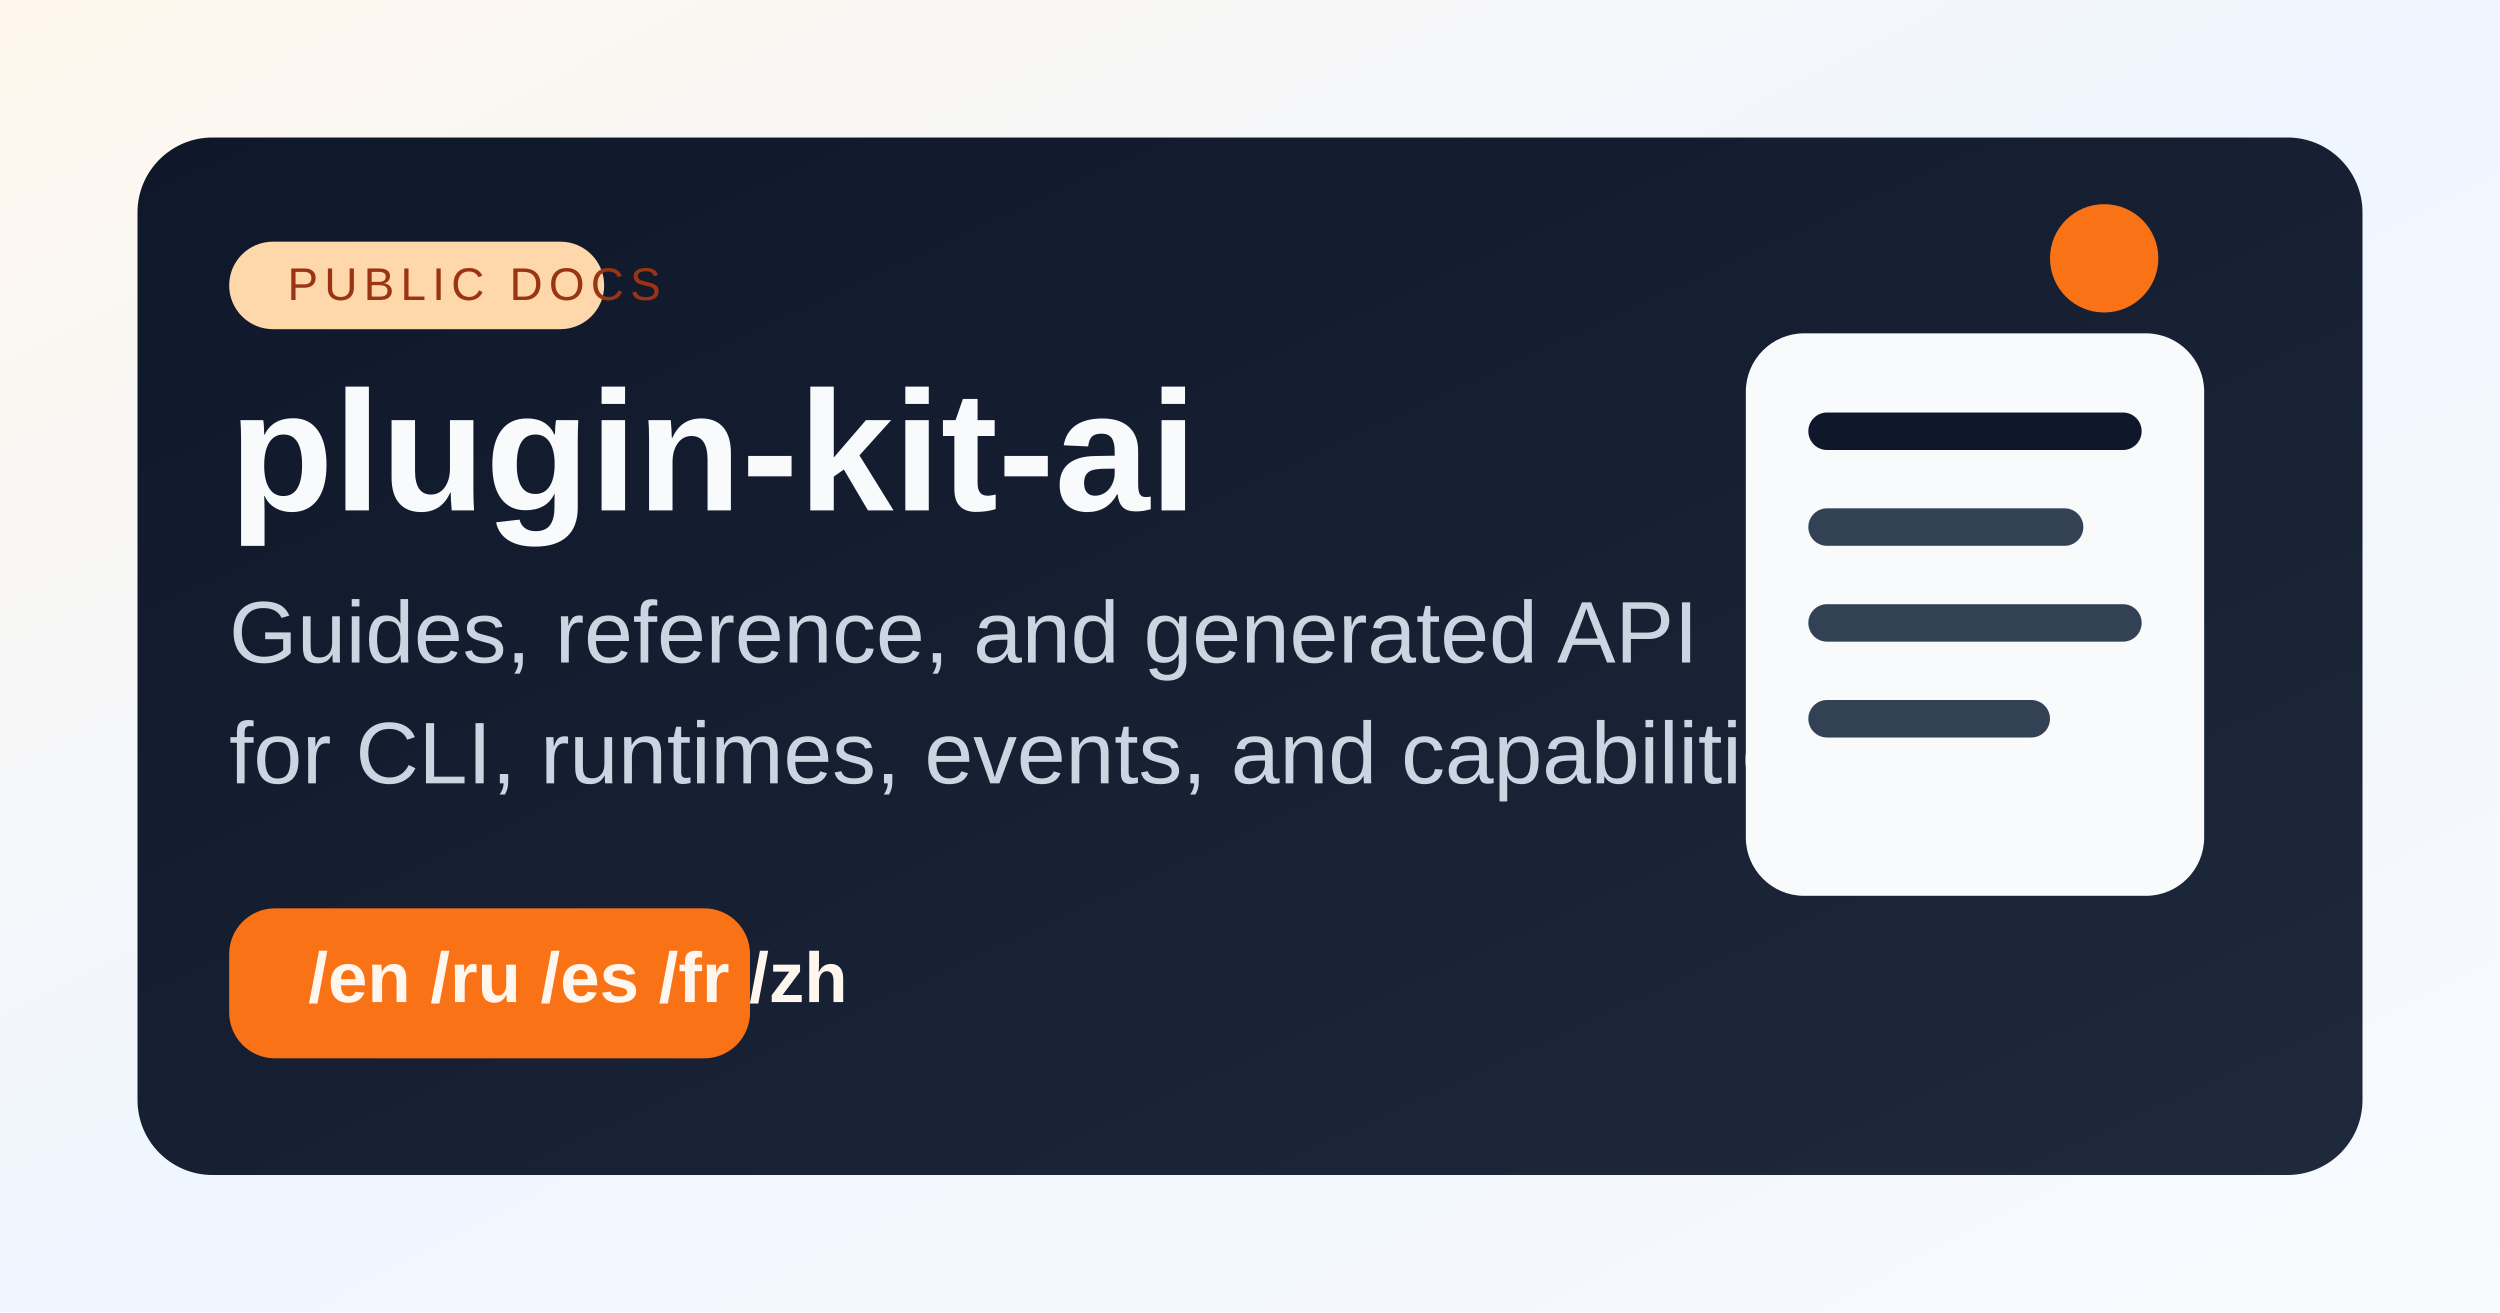
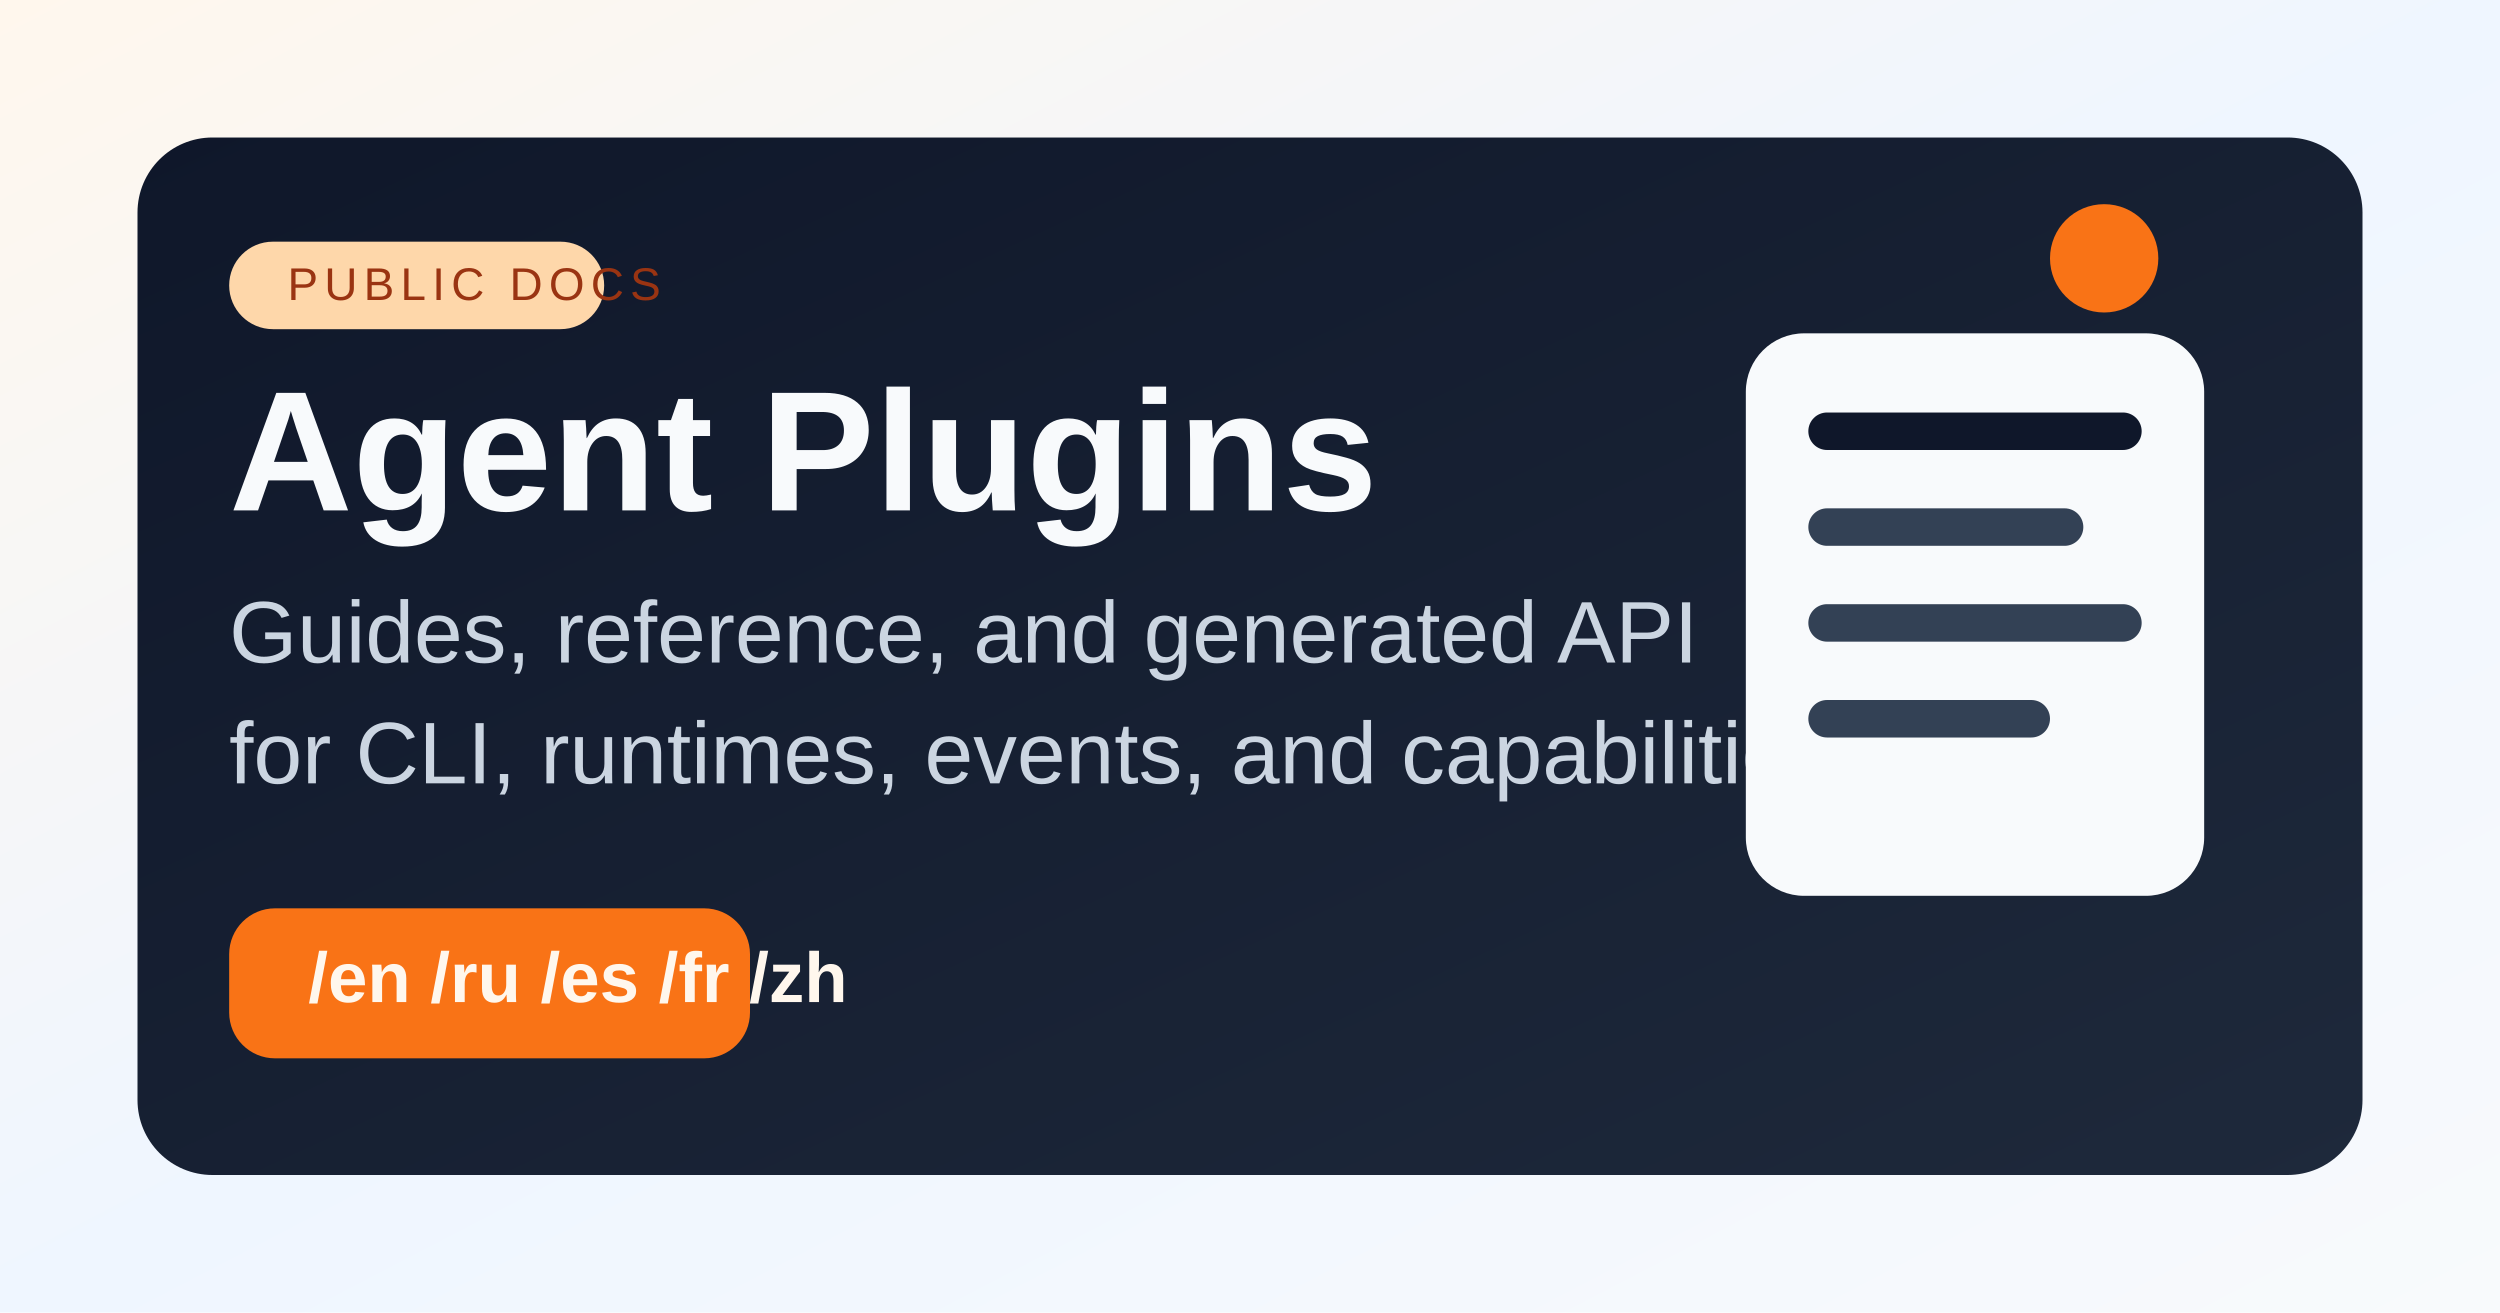
<svg xmlns="http://www.w3.org/2000/svg" viewBox="0 0 1200 630" role="img" aria-labelledby="title desc">
  <defs>
    <linearGradient id="bg" x1="0%" y1="0%" x2="100%" y2="100%">
      <stop offset="0%" stop-color="#fff7ed" />
      <stop offset="50%" stop-color="#eff6ff" />
      <stop offset="100%" stop-color="#f8fafc" />
    </linearGradient>
    <linearGradient id="card" x1="0%" y1="0%" x2="100%" y2="100%">
      <stop offset="0%" stop-color="#0f172a" />
      <stop offset="100%" stop-color="#1e293b" />
    </linearGradient>
  </defs>
  <rect width="1200" height="630" fill="url(#bg)" />
  <rect x="66" y="66" width="1068" height="498" rx="36" fill="url(#card)" />
  <rect x="110" y="116" width="180" height="42" rx="21" fill="#fed7aa" />
  <text x="138" y="144" font-size="22" font-family="Arial, sans-serif" fill="#9a3412" letter-spacing="3">PUBLIC DOCS</text>
-   <text x="110" y="245" font-size="82" font-weight="700" font-family="Arial, sans-serif" fill="#f8fafc">plugin-kit-ai</text>
+   <text x="110" y="245" font-size="82" font-weight="700" font-family="Arial, sans-serif" fill="#f8fafc">Agent Plugins</text>
  <text x="110" y="318" font-size="42" font-family="Arial, sans-serif" fill="#cbd5e1">Guides, reference, and generated API</text>
  <text x="110" y="376" font-size="42" font-family="Arial, sans-serif" fill="#cbd5e1">for CLI, runtimes, events, and capabilities.</text>
  <rect x="110" y="436" width="250" height="72" rx="22" fill="#f97316" />
  <text x="148" y="481" font-size="34" font-weight="700" font-family="Arial, sans-serif" fill="#fff7ed">/en  /ru  /es  /fr  /zh</text>
  <rect x="838" y="160" width="220" height="270" rx="28" fill="#f8fafc" />
  <rect x="868" y="198" width="160" height="18" rx="9" fill="#0f172a" />
  <rect x="868" y="244" width="132" height="18" rx="9" fill="#334155" />
  <rect x="868" y="290" width="160" height="18" rx="9" fill="#334155" />
  <rect x="868" y="336" width="116" height="18" rx="9" fill="#334155" />
  <circle cx="1010" cy="124" r="26" fill="#f97316" />
</svg>
